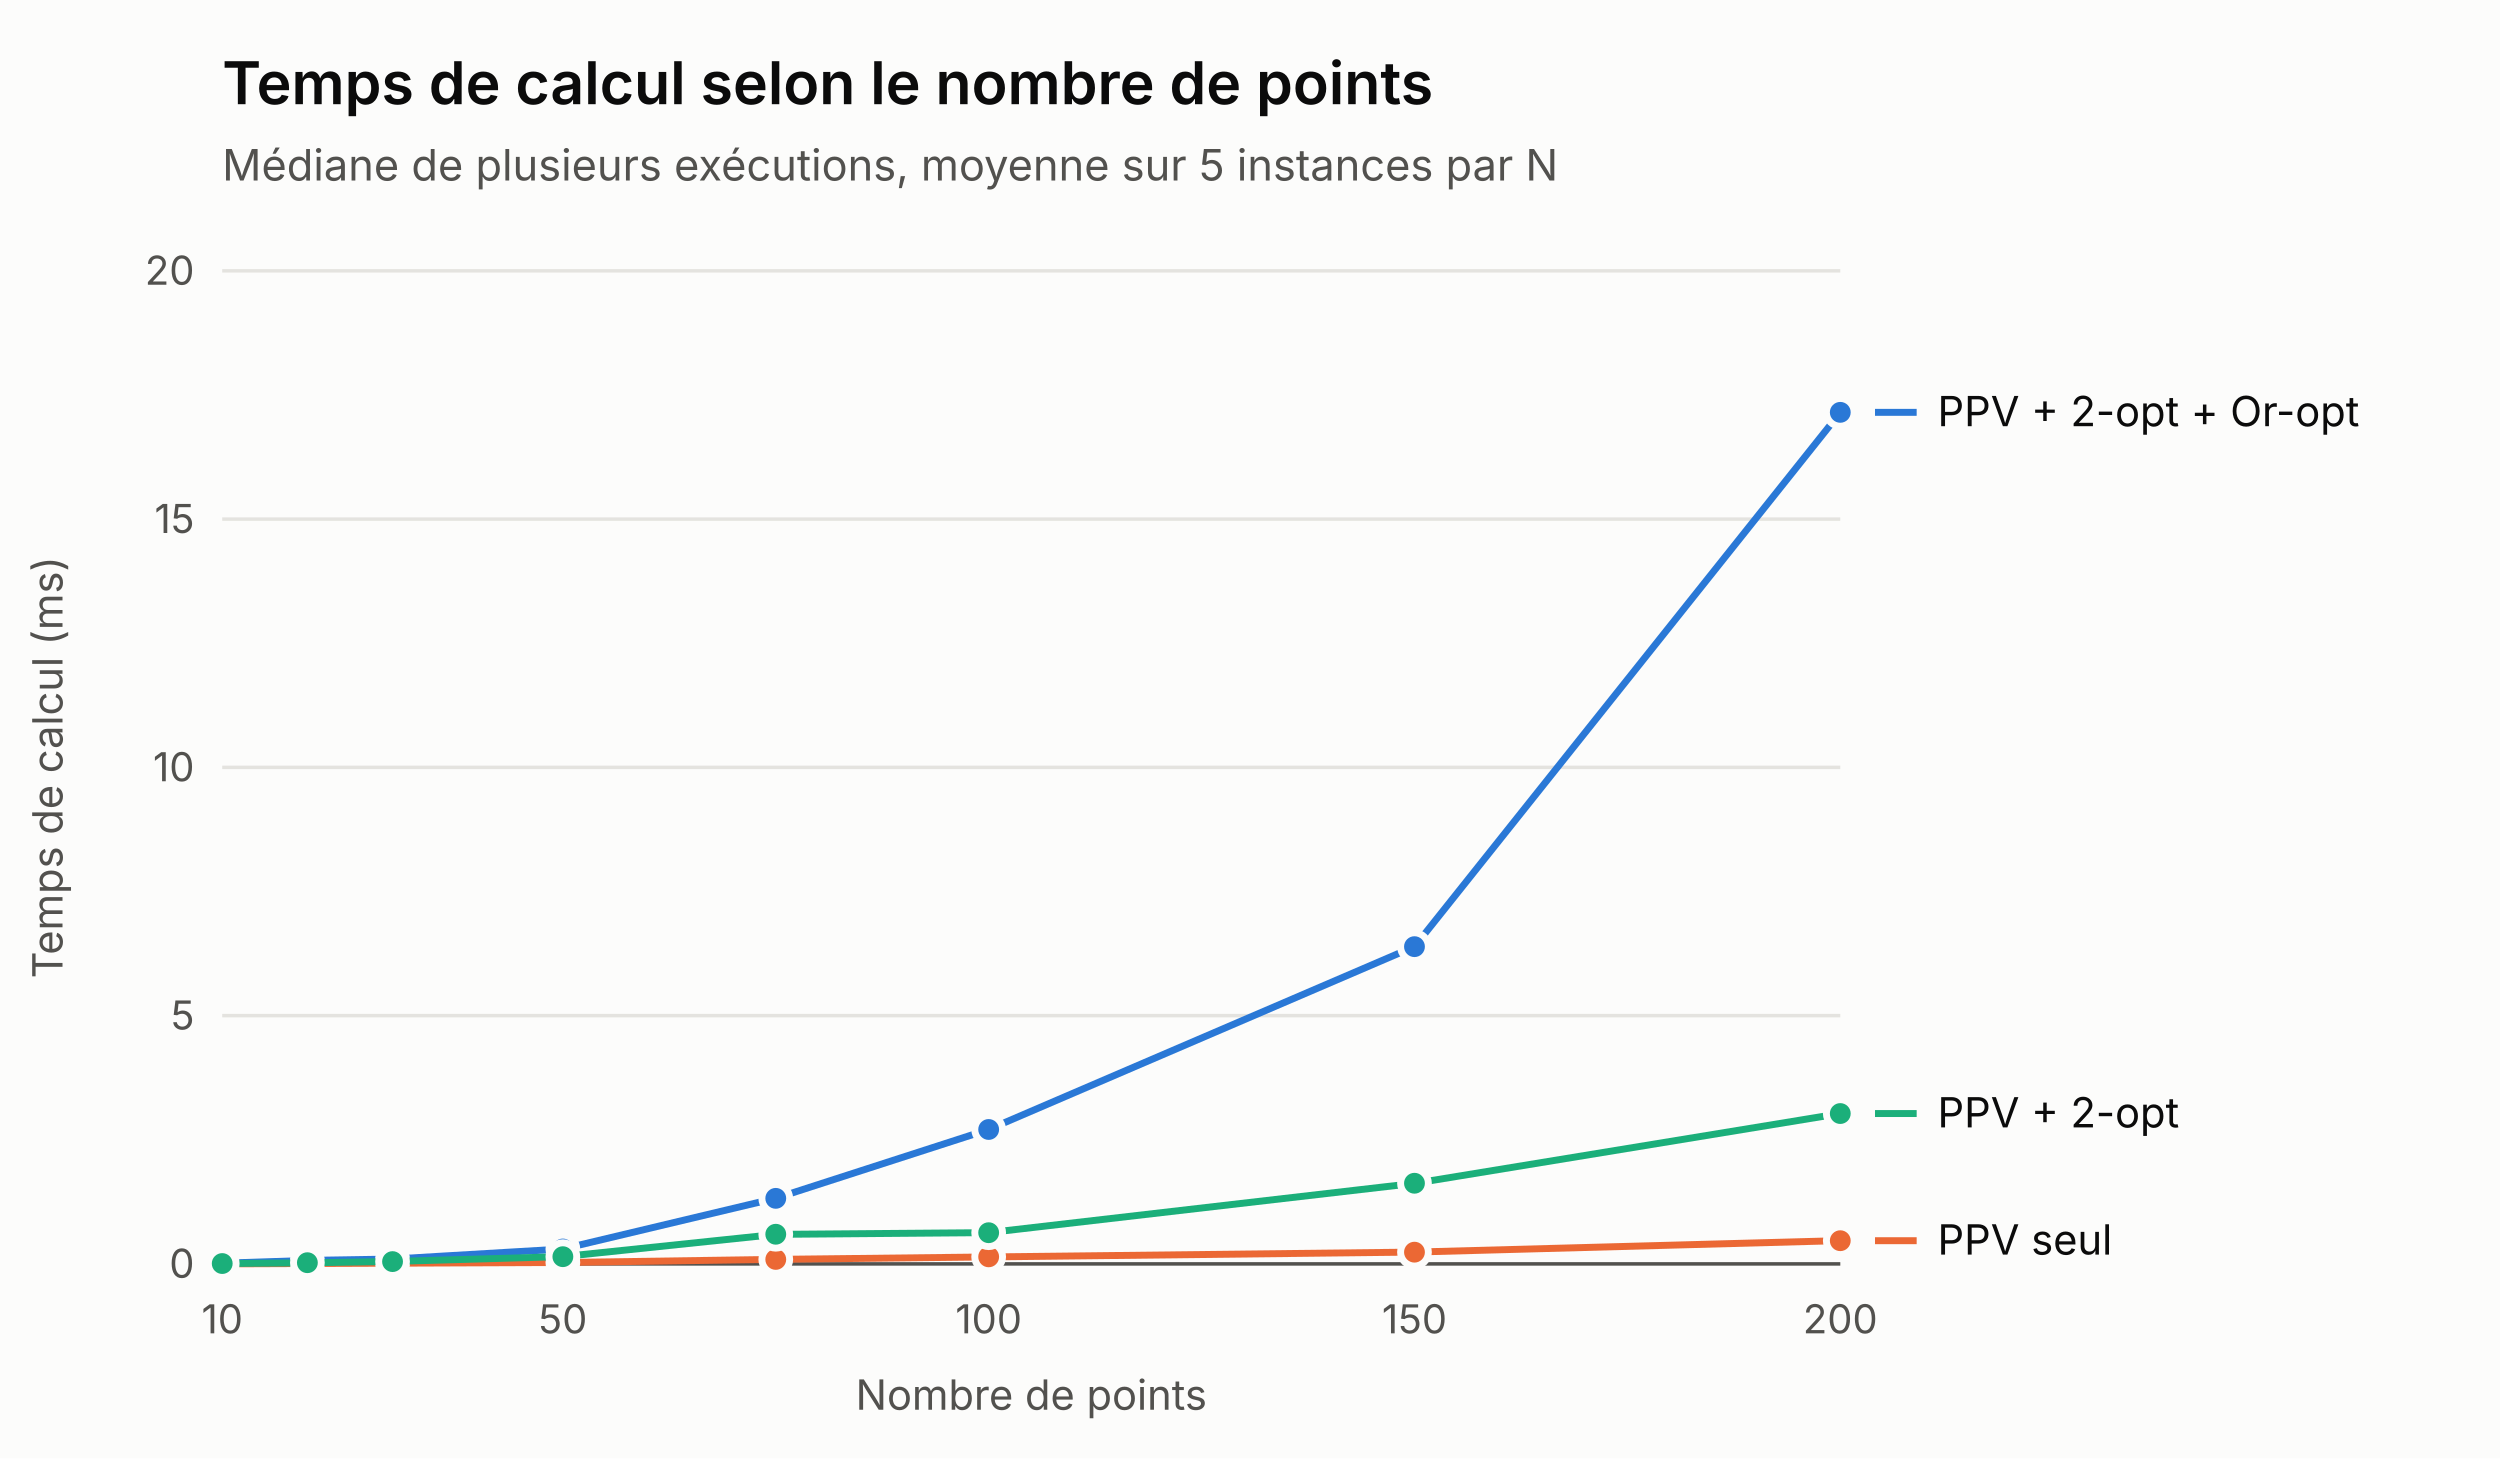
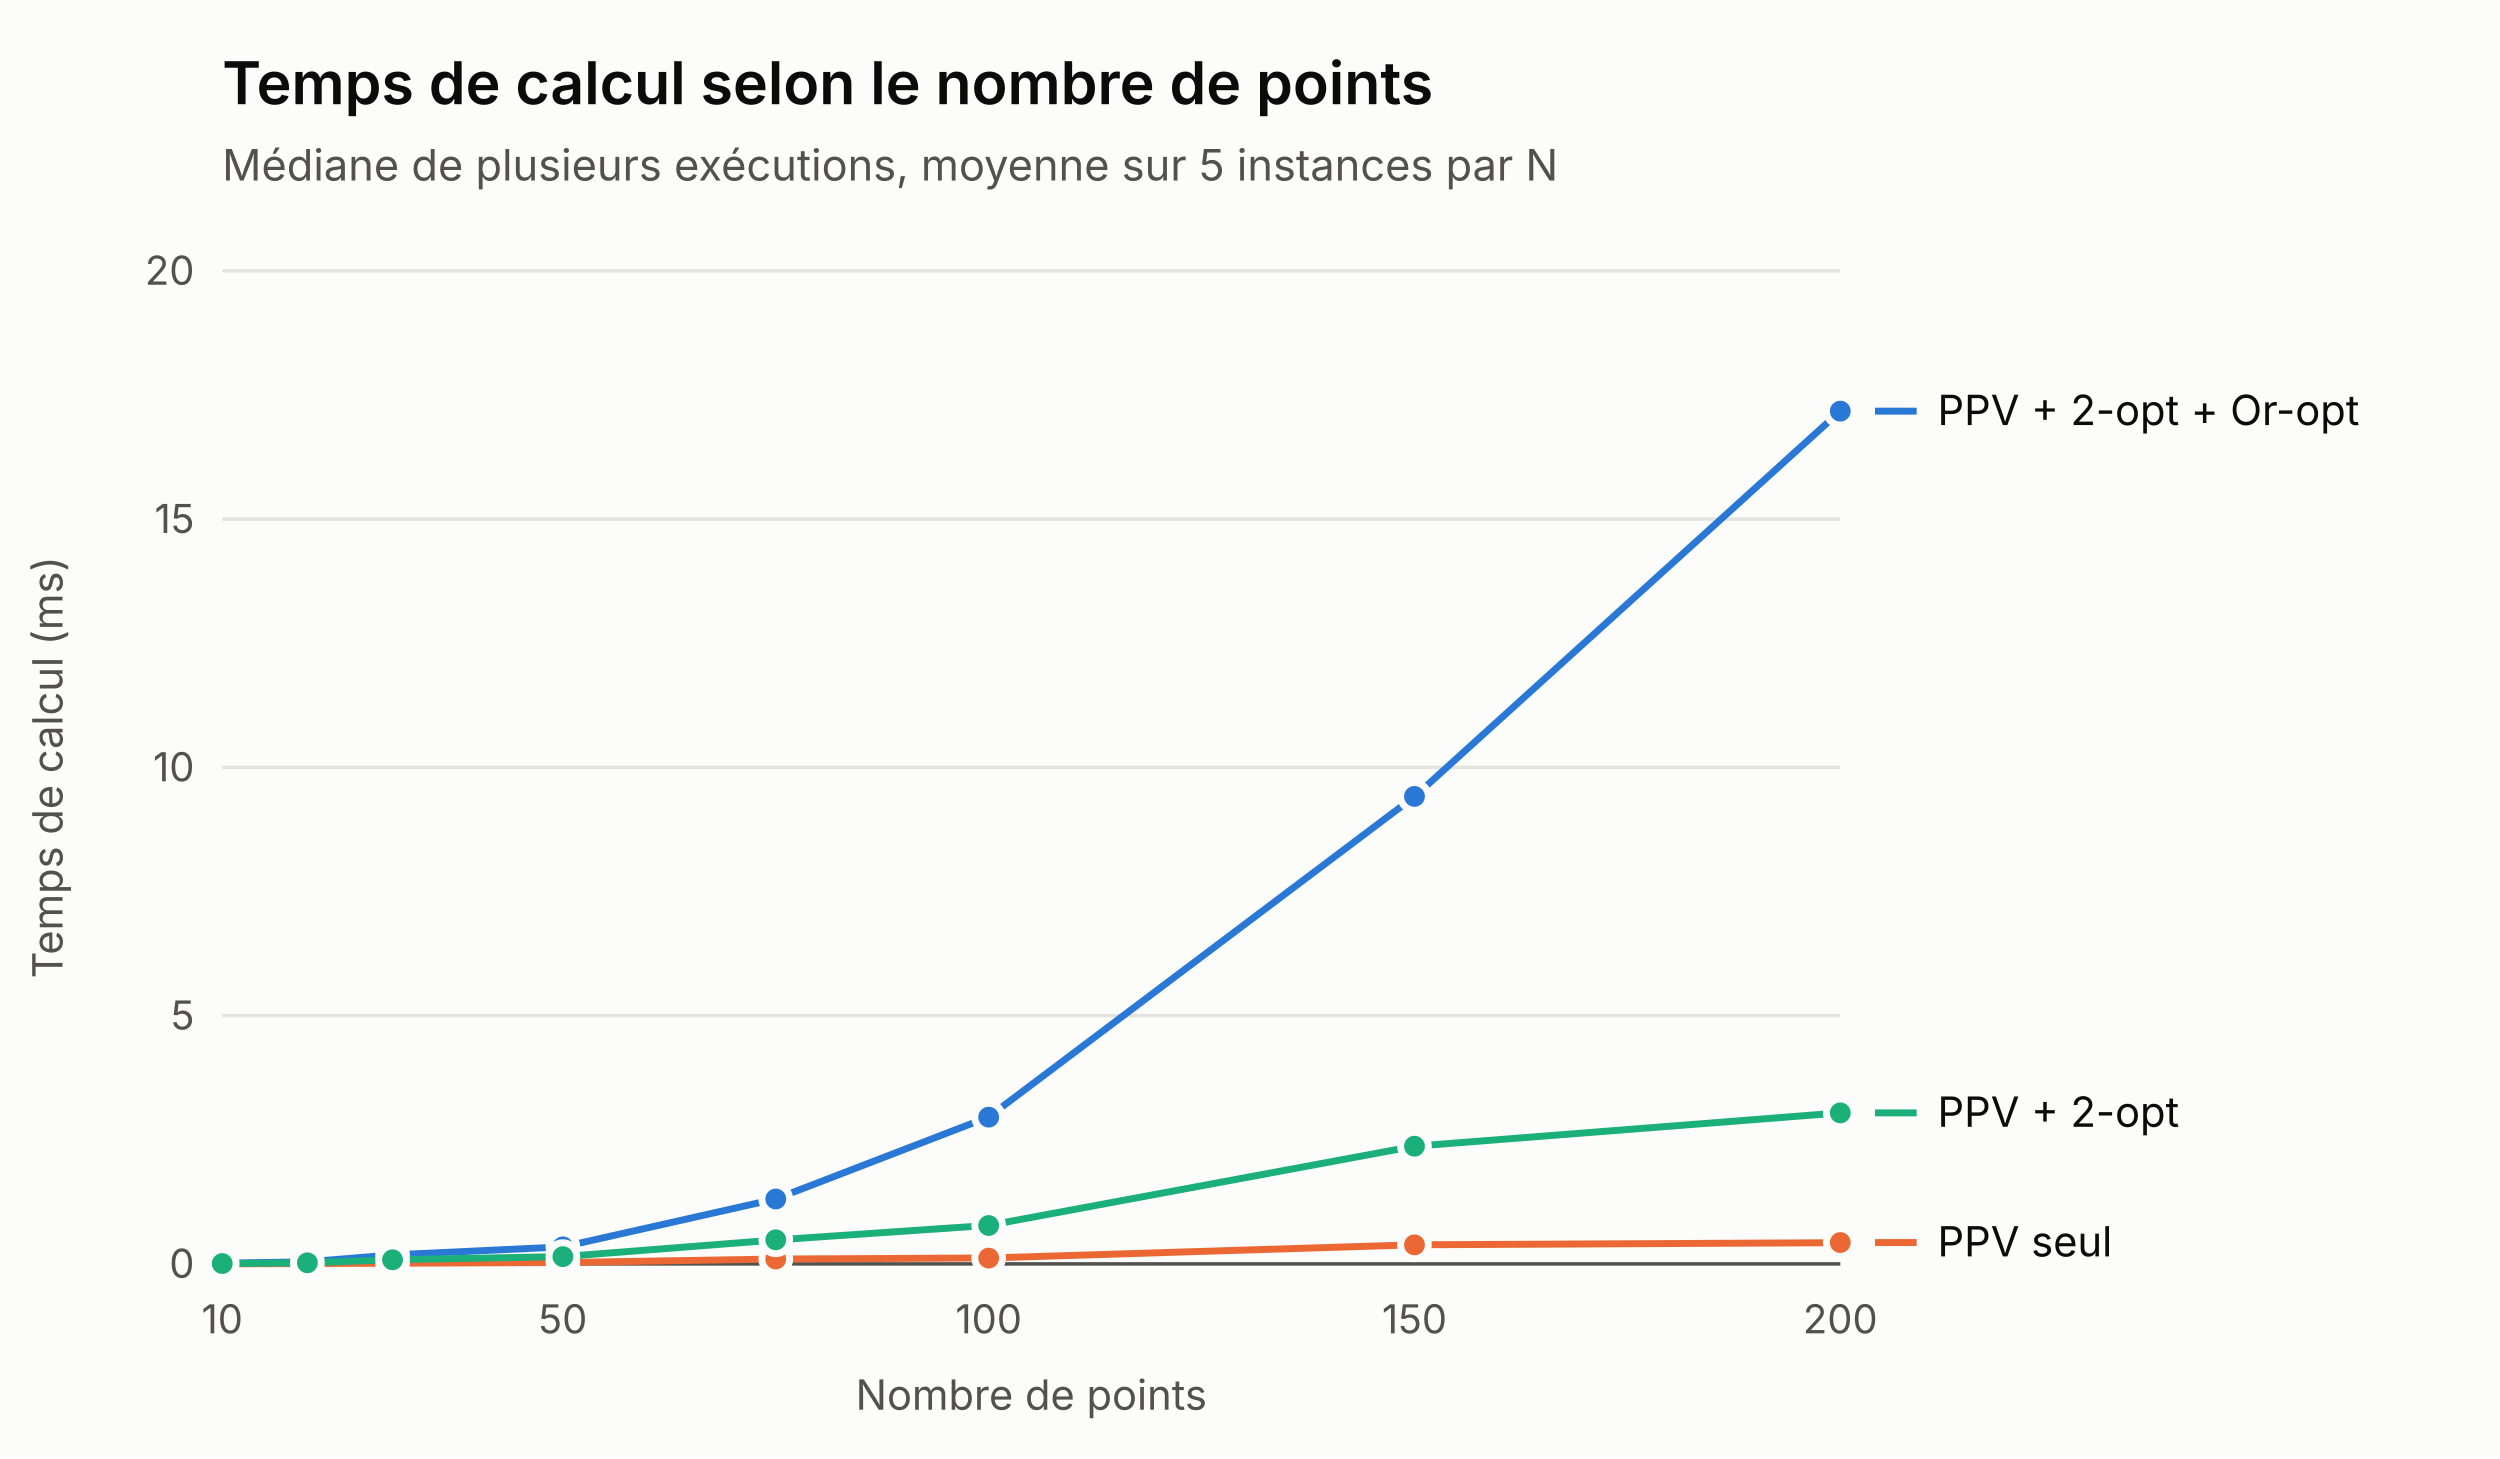
<svg xmlns="http://www.w3.org/2000/svg" viewBox="0 0 720 420" width="720" height="420" font-family="Inter, system-ui, sans-serif">
  <rect width="720" height="420" fill="#fcfcfb" />
  <text x="64" y="30" font-size="17" font-weight="600" fill="#0b0b0b">Temps de calcul selon le nombre de points</text>
  <text x="64" y="52" font-size="12.5" fill="#52514e">Médiane de plusieurs exécutions, moyenne sur 5 instances par N</text>
  <line x1="64" x2="530" y1="364" y2="364" stroke="#e4e3df" stroke-width="1" />
  <text x="56" y="368" font-size="11.5" text-anchor="end" fill="#52514e">0</text>
  <line x1="64" x2="530" y1="292.5" y2="292.5" stroke="#e4e3df" stroke-width="1" />
  <text x="56" y="296.5" font-size="11.5" text-anchor="end" fill="#52514e">5</text>
  <line x1="64" x2="530" y1="221" y2="221" stroke="#e4e3df" stroke-width="1" />
  <text x="56" y="225" font-size="11.5" text-anchor="end" fill="#52514e">10</text>
  <line x1="64" x2="530" y1="149.5" y2="149.5" stroke="#e4e3df" stroke-width="1" />
  <text x="56" y="153.5" font-size="11.5" text-anchor="end" fill="#52514e">15</text>
  <line x1="64" x2="530" y1="78" y2="78" stroke="#e4e3df" stroke-width="1" />
  <text x="56" y="82" font-size="11.5" text-anchor="end" fill="#52514e">20</text>
  <text x="64" y="384" font-size="11.5" text-anchor="middle" fill="#52514e">10</text>
  <text x="162.105" y="384" font-size="11.5" text-anchor="middle" fill="#52514e">50</text>
  <text x="284.737" y="384" font-size="11.5" text-anchor="middle" fill="#52514e">100</text>
  <text x="407.368" y="384" font-size="11.5" text-anchor="middle" fill="#52514e">150</text>
  <text x="530" y="384" font-size="11.5" text-anchor="middle" fill="#52514e">200</text>
  <line x1="64" x2="530" y1="364" y2="364" stroke="#52514e" stroke-width="1" />
  <text x="297" y="406" font-size="12" text-anchor="middle" fill="#52514e">Nombre de points</text>
  <text transform="translate(18 221) rotate(-90)" font-size="12" text-anchor="middle" fill="#52514e">Temps de calcul (ms)</text>
-   <path d="M64.0,363.8 L88.5,363.0 L113.1,362.6 L162.1,359.7 L223.4,345.1 L284.7,325.3 L407.4,272.6 L530.0,118.8" fill="none" stroke="#2a78d6" stroke-width="2" stroke-linejoin="round" stroke-linecap="round" />
+   <path d="M64.0,363.8 L88.5,363.4 L113.1,361.4 L162.1,359.1 L223.4,345.3 L284.7,321.7 L407.4,229.4 L530.0,118.4" fill="none" stroke="#2a78d6" stroke-width="2" stroke-linejoin="round" stroke-linecap="round" />
  <circle cx="64" cy="363.843" r="4" fill="#2a78d6" stroke="#fcfcfb" stroke-width="2" />
-   <circle cx="88.526" cy="362.999" r="4" fill="#2a78d6" stroke="#fcfcfb" stroke-width="2" />
-   <circle cx="113.053" cy="362.57" r="4" fill="#2a78d6" stroke="#fcfcfb" stroke-width="2" />
-   <circle cx="162.105" cy="359.71" r="4" fill="#2a78d6" stroke="#fcfcfb" stroke-width="2" />
-   <circle cx="223.421" cy="345.124" r="4" fill="#2a78d6" stroke="#fcfcfb" stroke-width="2" />
-   <circle cx="284.737" cy="325.29" r="4" fill="#2a78d6" stroke="#fcfcfb" stroke-width="2" />
-   <circle cx="407.368" cy="272.637" r="4" fill="#2a78d6" stroke="#fcfcfb" stroke-width="2" />
-   <circle cx="530" cy="118.755" r="4" fill="#2a78d6" stroke="#fcfcfb" stroke-width="2" />
-   <path d="M64.0,364.0 L88.5,363.9 L113.1,363.8 L162.1,363.6 L223.4,362.7 L284.7,362.0 L407.4,360.6 L530.0,357.3" fill="none" stroke="#eb6834" stroke-width="2" stroke-linejoin="round" stroke-linecap="round" />
+   <circle cx="88.526" cy="363.428" r="4" fill="#2a78d6" stroke="#fcfcfb" stroke-width="2" />
+   <circle cx="113.053" cy="361.44" r="4" fill="#2a78d6" stroke="#fcfcfb" stroke-width="2" />
+   <circle cx="162.105" cy="359.095" r="4" fill="#2a78d6" stroke="#fcfcfb" stroke-width="2" />
+   <circle cx="223.421" cy="345.31" r="4" fill="#2a78d6" stroke="#fcfcfb" stroke-width="2" />
+   <circle cx="284.737" cy="321.743" r="4" fill="#2a78d6" stroke="#fcfcfb" stroke-width="2" />
+   <circle cx="407.368" cy="229.366" r="4" fill="#2a78d6" stroke="#fcfcfb" stroke-width="2" />
+   <circle cx="530" cy="118.412" r="4" fill="#2a78d6" stroke="#fcfcfb" stroke-width="2" />
+   <path d="M64.0,364.0 L88.5,363.9 L113.1,363.8 L162.1,363.6 L223.4,362.6 L284.7,362.3 L407.4,358.5 L530.0,357.9" fill="none" stroke="#eb6834" stroke-width="2" stroke-linejoin="round" stroke-linecap="round" />
  <circle cx="64" cy="363.971" r="4" fill="#eb6834" stroke="#fcfcfb" stroke-width="2" />
-   <circle cx="88.526" cy="363.871" r="4" fill="#eb6834" stroke="#fcfcfb" stroke-width="2" />
-   <circle cx="113.053" cy="363.843" r="4" fill="#eb6834" stroke="#fcfcfb" stroke-width="2" />
+   <circle cx="88.526" cy="363.914" r="4" fill="#eb6834" stroke="#fcfcfb" stroke-width="2" />
+   <circle cx="113.053" cy="363.757" r="4" fill="#eb6834" stroke="#fcfcfb" stroke-width="2" />
  <circle cx="162.105" cy="363.6" r="4" fill="#eb6834" stroke="#fcfcfb" stroke-width="2" />
-   <circle cx="223.421" cy="362.713" r="4" fill="#eb6834" stroke="#fcfcfb" stroke-width="2" />
-   <circle cx="284.737" cy="361.969" r="4" fill="#eb6834" stroke="#fcfcfb" stroke-width="2" />
-   <circle cx="407.368" cy="360.625" r="4" fill="#eb6834" stroke="#fcfcfb" stroke-width="2" />
-   <circle cx="530" cy="357.322" r="4" fill="#eb6834" stroke="#fcfcfb" stroke-width="2" />
-   <path d="M64.0,363.9 L88.5,363.7 L113.1,363.3 L162.1,361.9 L223.4,355.5 L284.7,355.0 L407.4,340.8 L530.0,320.7" fill="none" stroke="#1baf7a" stroke-width="2" stroke-linejoin="round" stroke-linecap="round" />
+   <circle cx="223.421" cy="362.599" r="4" fill="#eb6834" stroke="#fcfcfb" stroke-width="2" />
+   <circle cx="284.737" cy="362.341" r="4" fill="#eb6834" stroke="#fcfcfb" stroke-width="2" />
+   <circle cx="407.368" cy="358.523" r="4" fill="#eb6834" stroke="#fcfcfb" stroke-width="2" />
+   <circle cx="530" cy="357.851" r="4" fill="#eb6834" stroke="#fcfcfb" stroke-width="2" />
+   <path d="M64.0,363.9 L88.5,363.7 L113.1,362.8 L162.1,361.9 L223.4,357.1 L284.7,352.9 L407.4,330.1 L530.0,320.5" fill="none" stroke="#1baf7a" stroke-width="2" stroke-linejoin="round" stroke-linecap="round" />
  <circle cx="64" cy="363.9" r="4" fill="#1baf7a" stroke="#fcfcfb" stroke-width="2" />
-   <circle cx="88.526" cy="363.657" r="4" fill="#1baf7a" stroke="#fcfcfb" stroke-width="2" />
-   <circle cx="113.053" cy="363.342" r="4" fill="#1baf7a" stroke="#fcfcfb" stroke-width="2" />
-   <circle cx="162.105" cy="361.926" r="4" fill="#1baf7a" stroke="#fcfcfb" stroke-width="2" />
-   <circle cx="223.421" cy="355.463" r="4" fill="#1baf7a" stroke="#fcfcfb" stroke-width="2" />
-   <circle cx="284.737" cy="355.02" r="4" fill="#1baf7a" stroke="#fcfcfb" stroke-width="2" />
-   <circle cx="407.368" cy="340.777" r="4" fill="#1baf7a" stroke="#fcfcfb" stroke-width="2" />
-   <circle cx="530" cy="320.7" r="4" fill="#1baf7a" stroke="#fcfcfb" stroke-width="2" />
-   <line x1="540" x2="552" y1="118.755" y2="118.755" stroke="#2a78d6" stroke-width="2" />
-   <text x="558" y="122.755" font-size="12" fill="#0b0b0b">PPV + 2-opt + Or-opt</text>
-   <line x1="540" x2="552" y1="320.7" y2="320.7" stroke="#1baf7a" stroke-width="2" />
-   <text x="558" y="324.7" font-size="12" fill="#0b0b0b">PPV + 2-opt</text>
-   <line x1="540" x2="552" y1="357.322" y2="357.322" stroke="#eb6834" stroke-width="2" />
-   <text x="558" y="361.322" font-size="12" fill="#0b0b0b">PPV seul</text>
+   <circle cx="88.526" cy="363.685" r="4" fill="#1baf7a" stroke="#fcfcfb" stroke-width="2" />
+   <circle cx="113.053" cy="362.827" r="4" fill="#1baf7a" stroke="#fcfcfb" stroke-width="2" />
+   <circle cx="162.105" cy="361.912" r="4" fill="#1baf7a" stroke="#fcfcfb" stroke-width="2" />
+   <circle cx="223.421" cy="357.065" r="4" fill="#1baf7a" stroke="#fcfcfb" stroke-width="2" />
+   <circle cx="284.737" cy="352.946" r="4" fill="#1baf7a" stroke="#fcfcfb" stroke-width="2" />
+   <circle cx="407.368" cy="330.109" r="4" fill="#1baf7a" stroke="#fcfcfb" stroke-width="2" />
+   <circle cx="530" cy="320.514" r="4" fill="#1baf7a" stroke="#fcfcfb" stroke-width="2" />
+   <line x1="540" x2="552" y1="118.412" y2="118.412" stroke="#2a78d6" stroke-width="2" />
+   <text x="558" y="122.412" font-size="12" fill="#0b0b0b">PPV + 2-opt + Or-opt</text>
+   <line x1="540" x2="552" y1="320.514" y2="320.514" stroke="#1baf7a" stroke-width="2" />
+   <text x="558" y="324.514" font-size="12" fill="#0b0b0b">PPV + 2-opt</text>
+   <line x1="540" x2="552" y1="357.851" y2="357.851" stroke="#eb6834" stroke-width="2" />
+   <text x="558" y="361.851" font-size="12" fill="#0b0b0b">PPV seul</text>
</svg>
